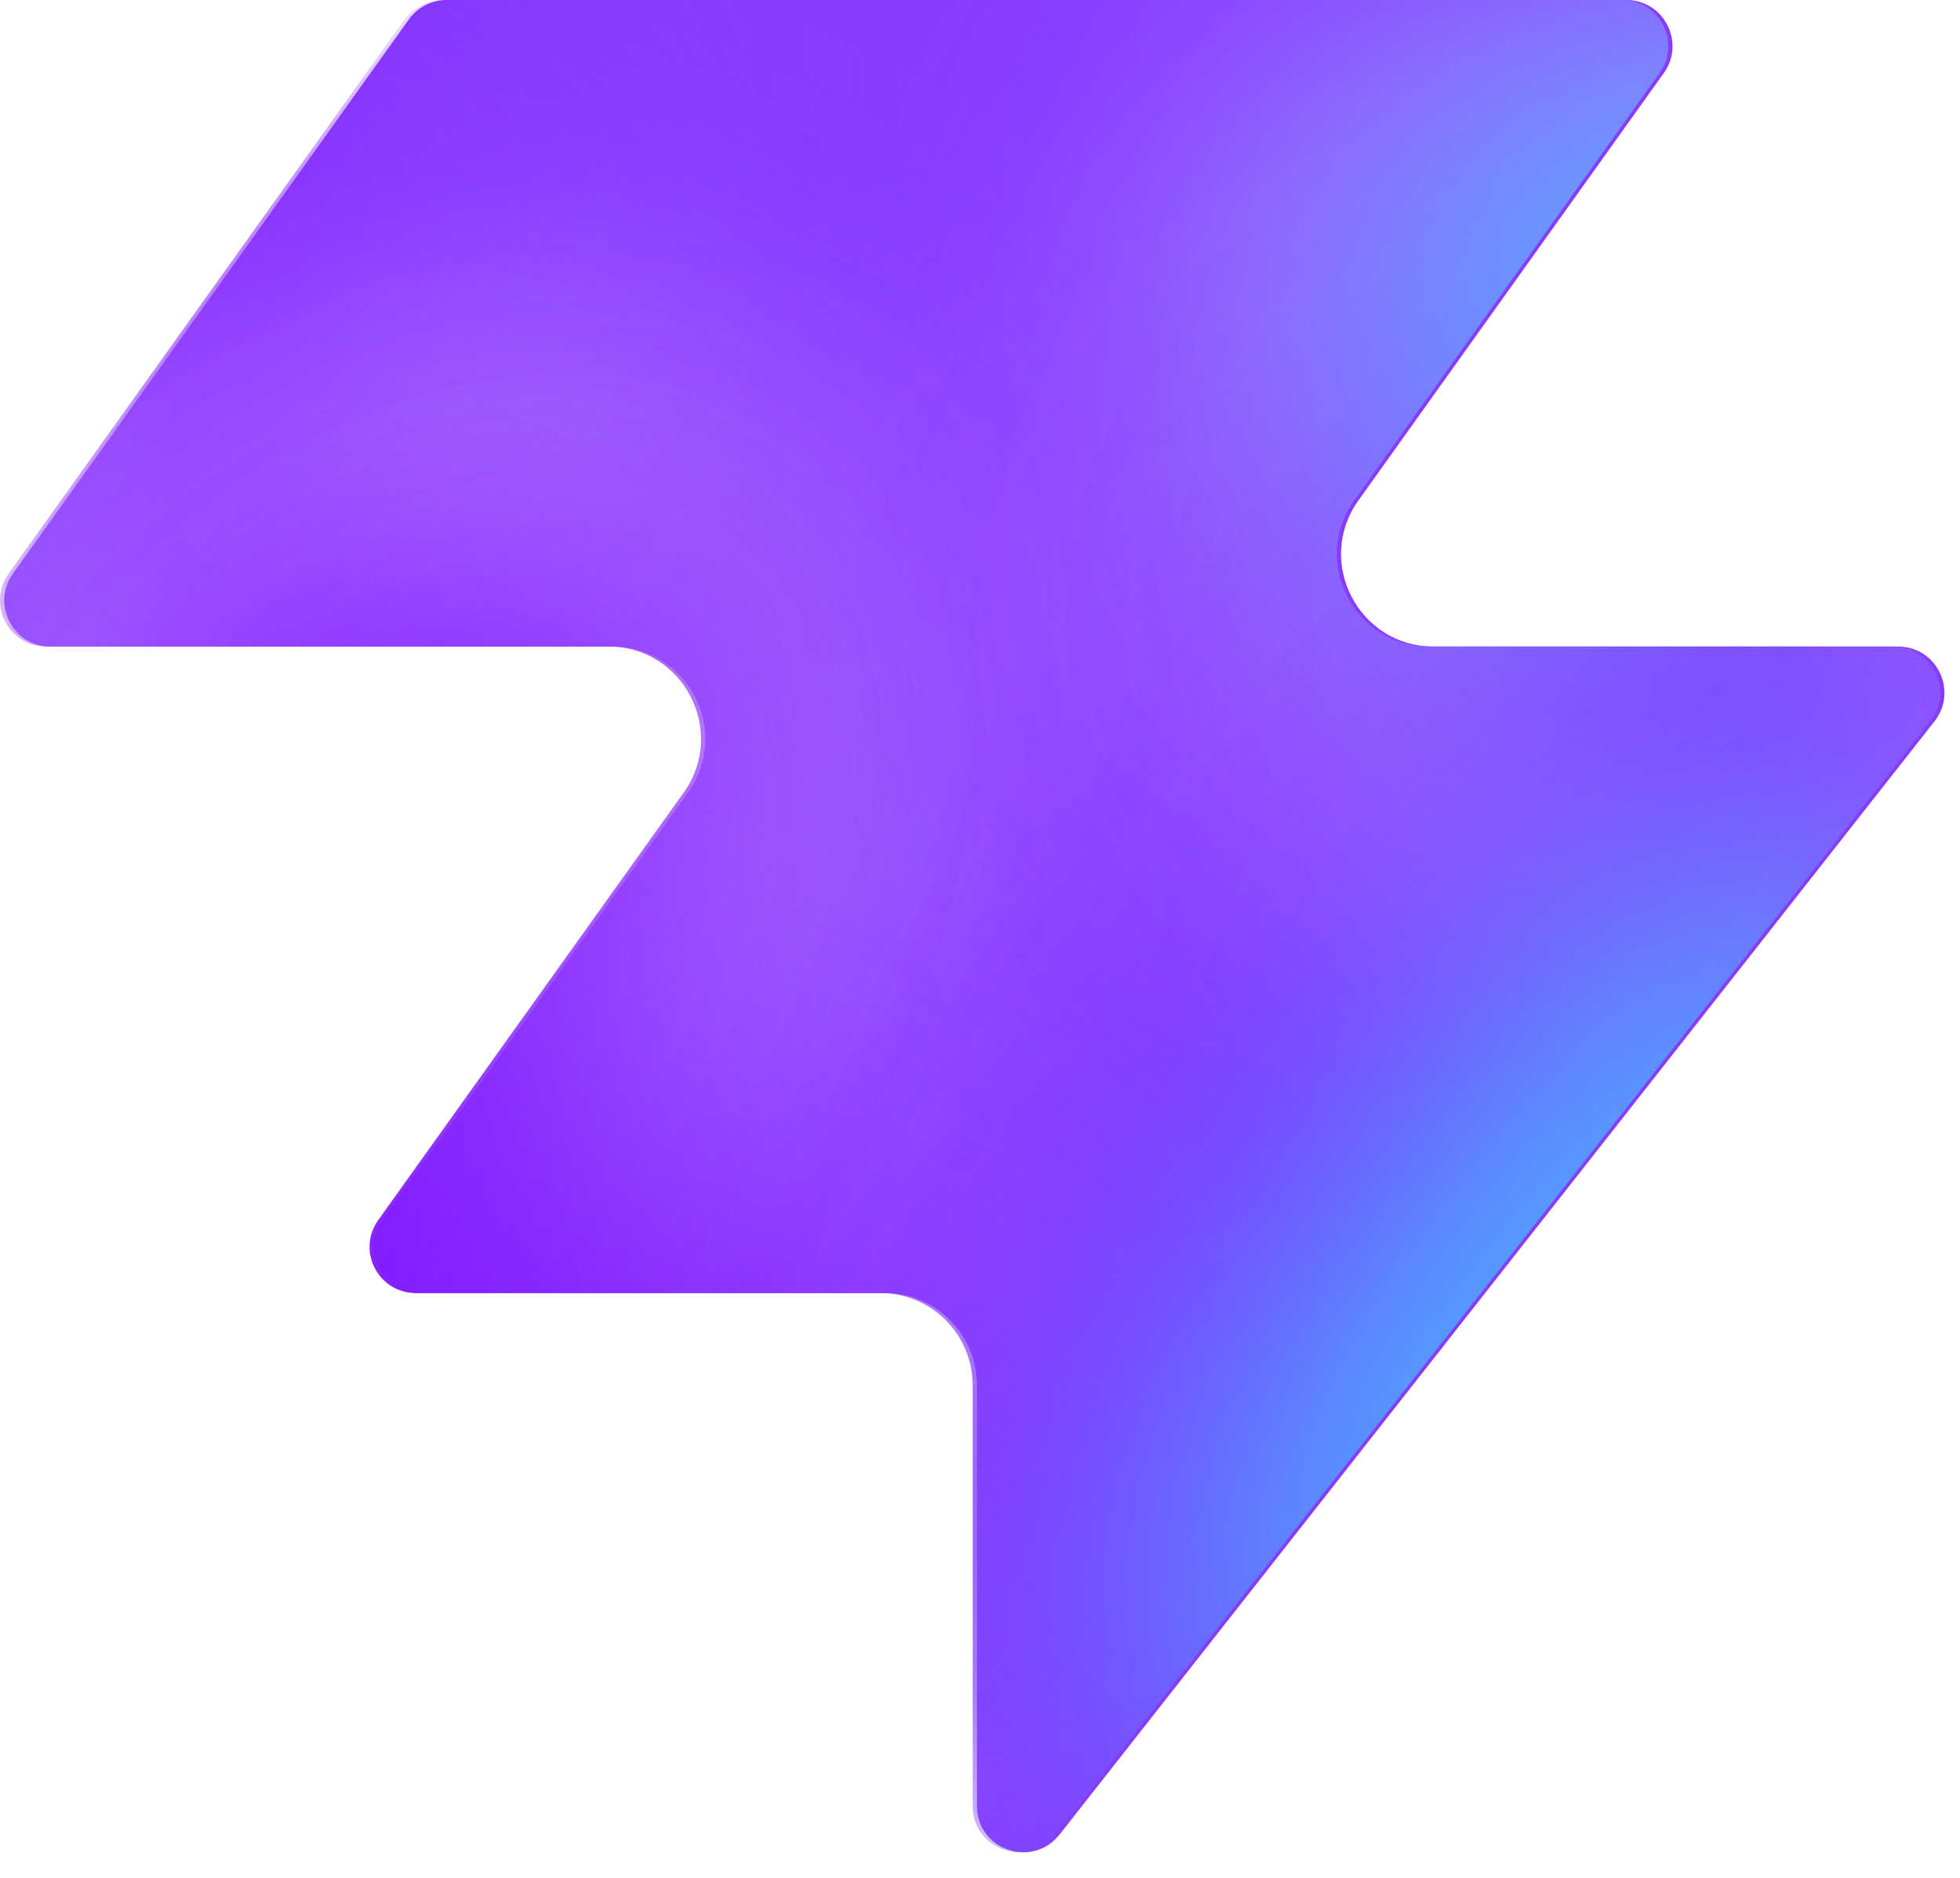
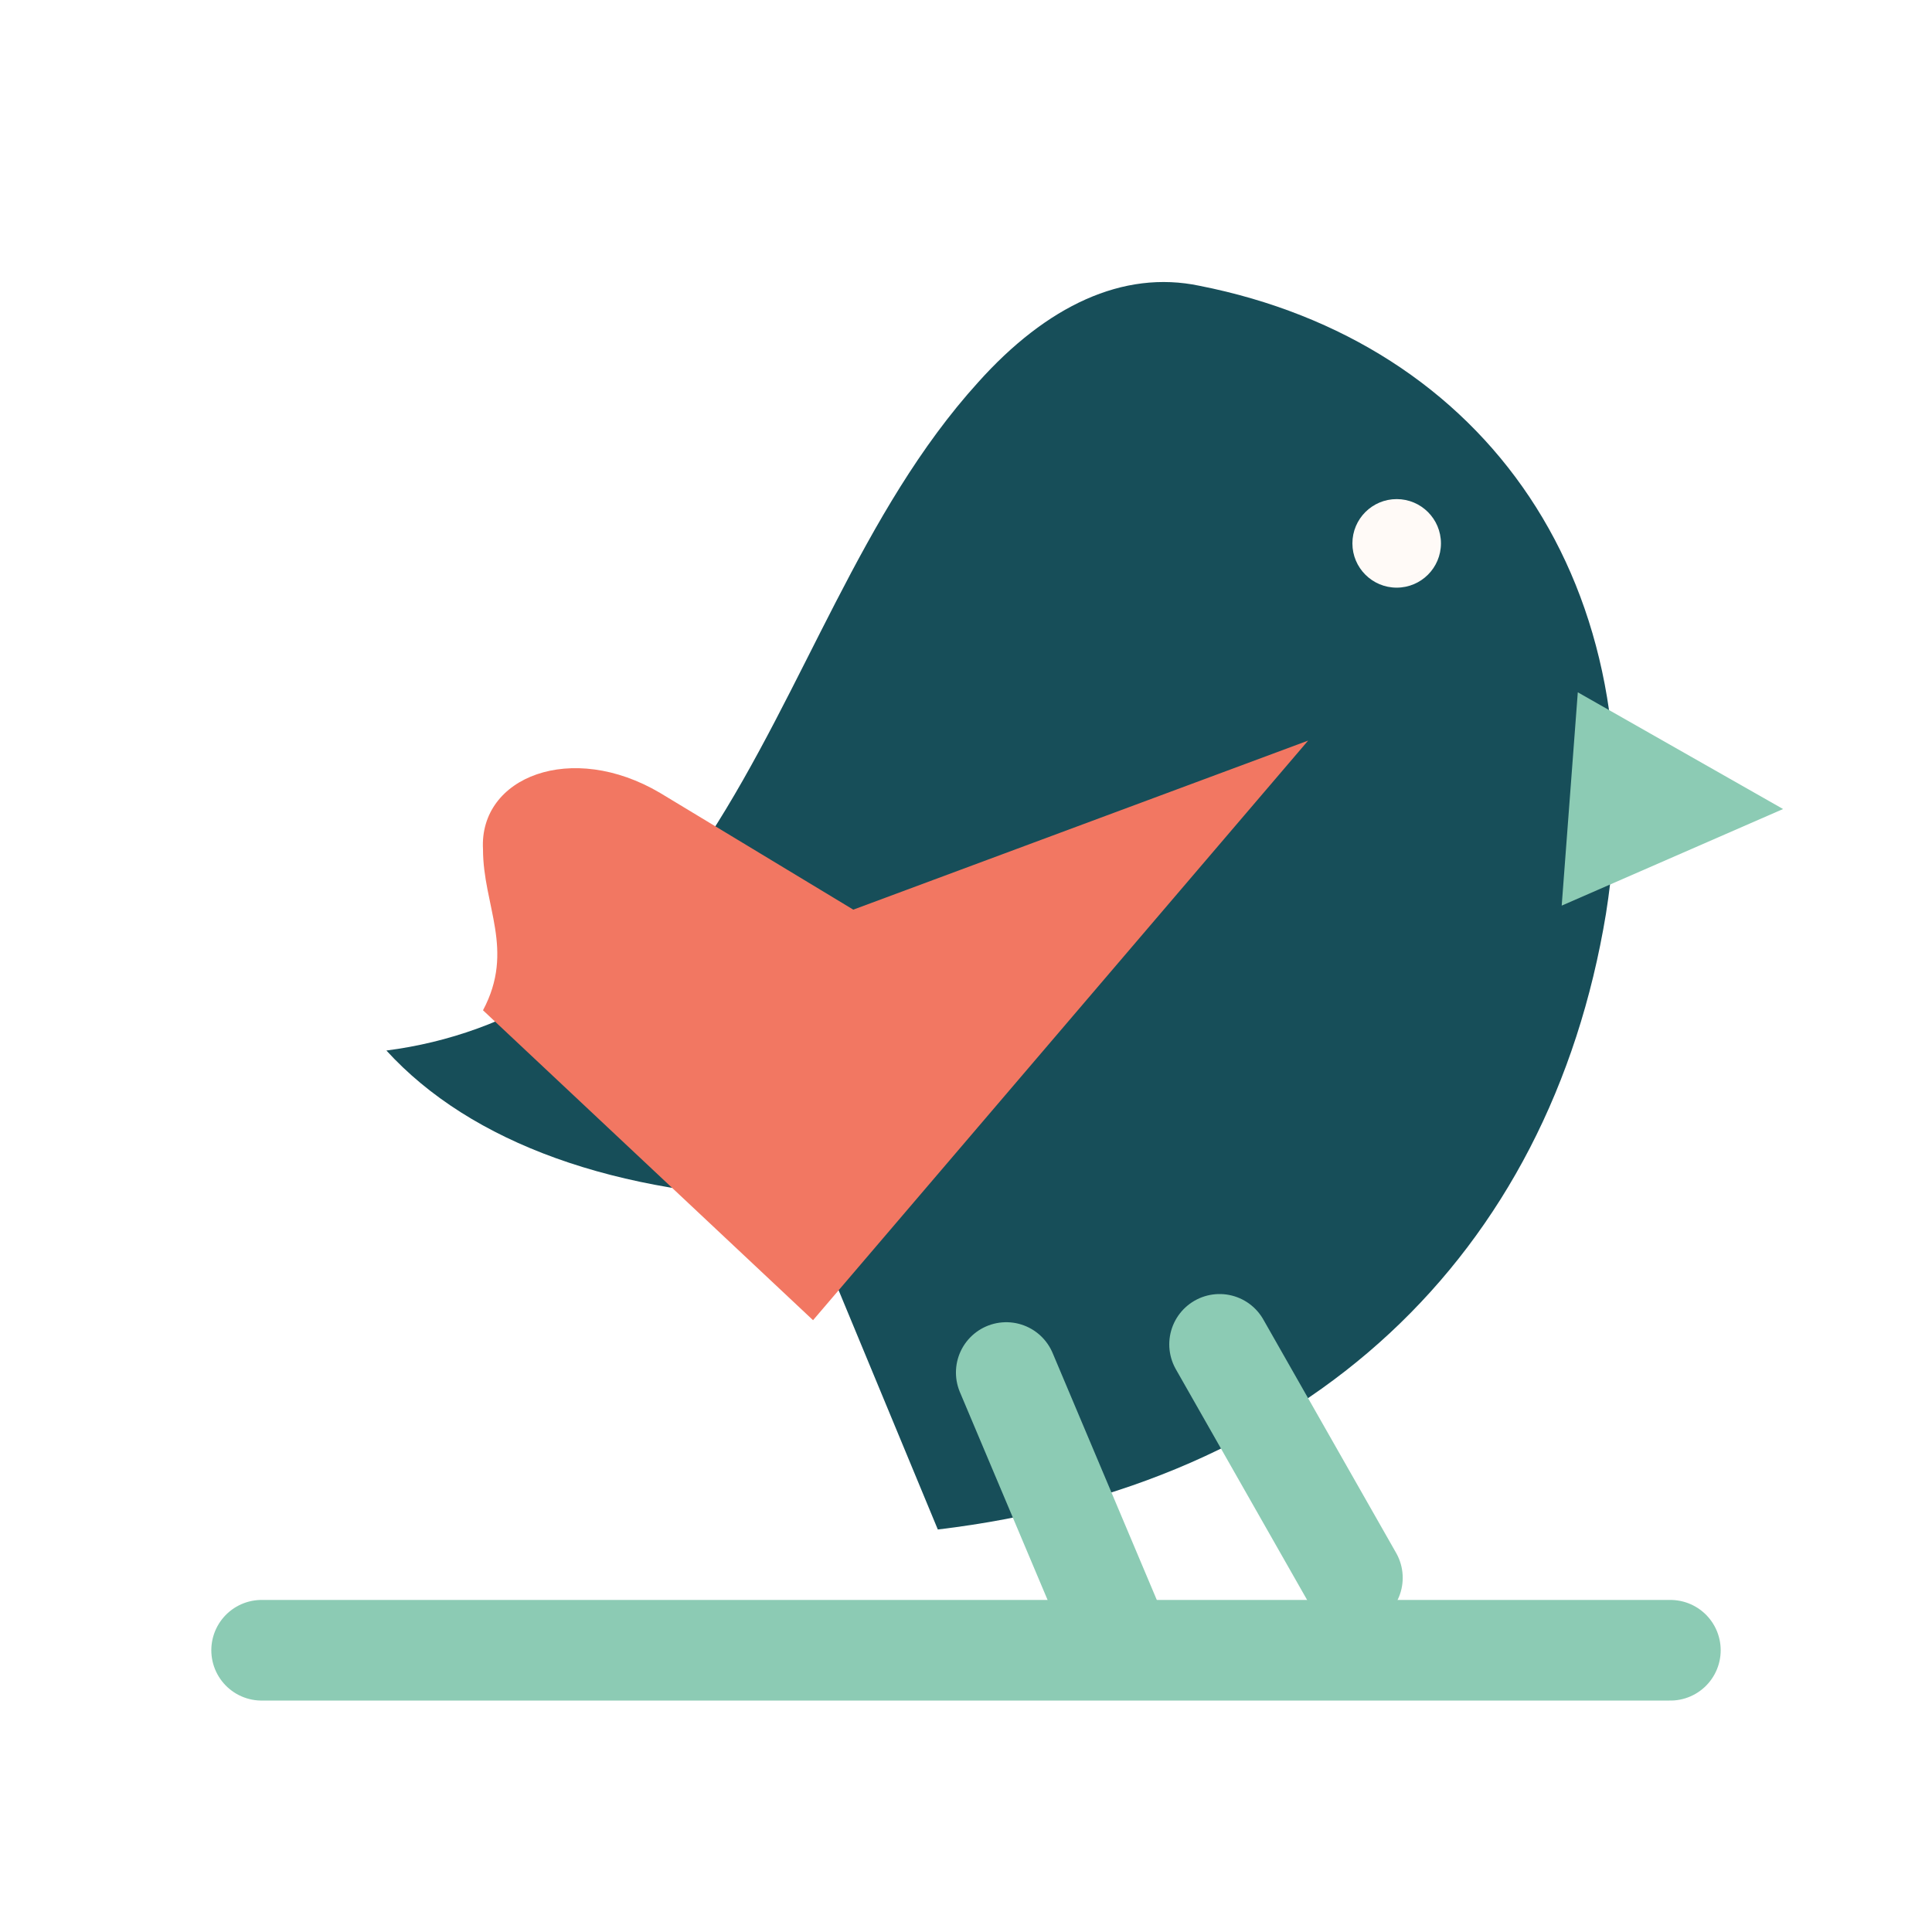
- <svg xmlns="http://www.w3.org/2000/svg" width="48" height="46" fill="none" viewBox="0 0 48 46">
-   <path fill="#863bff" d="M25.946 44.938c-.664.845-2.021.375-2.021-.698V33.937a2.26 2.26 0 0 0-2.262-2.262H10.287c-.92 0-1.456-1.04-.92-1.788l7.48-10.471c1.07-1.497 0-3.578-1.842-3.578H1.237c-.92 0-1.456-1.04-.92-1.788L10.013.474c.214-.297.556-.474.92-.474h28.894c.92 0 1.456 1.04.92 1.788l-7.48 10.471c-1.07 1.498 0 3.579 1.842 3.579h11.377c.943 0 1.473 1.088.89 1.83L25.947 44.94z" style="fill:#863bff;fill:color(display-p3 .525 .23 1);fill-opacity:1" />
-   <mask id="a" width="48" height="46" x="0" y="0" maskUnits="userSpaceOnUse" style="mask-type:alpha">
-     <path fill="#000" d="M25.842 44.938c-.664.844-2.021.375-2.021-.698V33.937a2.26 2.26 0 0 0-2.262-2.262H10.183c-.92 0-1.456-1.04-.92-1.788l7.48-10.471c1.07-1.498 0-3.579-1.842-3.579H1.133c-.92 0-1.456-1.04-.92-1.787L9.91.473c.214-.297.556-.474.92-.474h28.894c.92 0 1.456 1.04.92 1.788l-7.48 10.471c-1.07 1.498 0 3.578 1.842 3.578h11.377c.943 0 1.473 1.088.89 1.832L25.843 44.94z" style="fill:#000;fill-opacity:1" />
-   </mask>
-   <g mask="url(#a)">
-     <g filter="url(#b)">
-       <ellipse cx="5.508" cy="14.704" fill="#ede6ff" rx="5.508" ry="14.704" style="fill:#ede6ff;fill:color(display-p3 .927 .903 1);fill-opacity:1" transform="matrix(.00324 1 1 -.00324 -4.47 31.516)" />
-     </g>
-     <g filter="url(#c)">
-       <ellipse cx="10.399" cy="29.851" fill="#ede6ff" rx="10.399" ry="29.851" style="fill:#ede6ff;fill:color(display-p3 .927 .903 1);fill-opacity:1" transform="matrix(.00324 1 1 -.00324 -39.328 7.883)" />
-     </g>
-     <g filter="url(#d)">
-       <ellipse cx="5.508" cy="30.487" fill="#7e14ff" rx="5.508" ry="30.487" style="fill:#7e14ff;fill:color(display-p3 .492 .077 1);fill-opacity:1" transform="rotate(89.814 -25.913 -14.639)scale(1 -1)" />
-     </g>
-     <g filter="url(#e)">
-       <ellipse cx="5.508" cy="30.599" fill="#7e14ff" rx="5.508" ry="30.599" style="fill:#7e14ff;fill:color(display-p3 .492 .077 1);fill-opacity:1" transform="rotate(89.814 -32.644 -3.334)scale(1 -1)" />
-     </g>
-     <g filter="url(#f)">
-       <ellipse cx="5.508" cy="30.599" fill="#7e14ff" rx="5.508" ry="30.599" style="fill:#7e14ff;fill:color(display-p3 .492 .077 1);fill-opacity:1" transform="matrix(.00324 1 1 -.00324 -34.34 30.47)" />
-     </g>
-     <g filter="url(#g)">
-       <ellipse cx="14.072" cy="22.078" fill="#ede6ff" rx="14.072" ry="22.078" style="fill:#ede6ff;fill:color(display-p3 .927 .903 1);fill-opacity:1" transform="rotate(93.35 24.506 48.493)scale(-1 1)" />
-     </g>
-     <g filter="url(#h)">
-       <ellipse cx="3.47" cy="21.501" fill="#7e14ff" rx="3.47" ry="21.501" style="fill:#7e14ff;fill:color(display-p3 .492 .077 1);fill-opacity:1" transform="rotate(89.009 28.708 47.59)scale(-1 1)" />
-     </g>
-     <g filter="url(#i)">
-       <ellipse cx="3.47" cy="21.501" fill="#7e14ff" rx="3.47" ry="21.501" style="fill:#7e14ff;fill:color(display-p3 .492 .077 1);fill-opacity:1" transform="rotate(89.009 28.708 47.59)scale(-1 1)" />
-     </g>
-     <g filter="url(#j)">
-       <ellipse cx=".387" cy="8.972" fill="#7e14ff" rx="4.407" ry="29.108" style="fill:#7e14ff;fill:color(display-p3 .492 .077 1);fill-opacity:1" transform="rotate(39.51 .387 8.972)" />
-     </g>
-     <g filter="url(#k)">
-       <ellipse cx="47.523" cy="-6.092" fill="#7e14ff" rx="4.407" ry="29.108" style="fill:#7e14ff;fill:color(display-p3 .492 .077 1);fill-opacity:1" transform="rotate(37.892 47.523 -6.092)" />
-     </g>
-     <g filter="url(#l)">
-       <ellipse cx="41.412" cy="6.333" fill="#47bfff" rx="5.971" ry="9.665" style="fill:#47bfff;fill:color(display-p3 .28 .748 1);fill-opacity:1" transform="rotate(37.892 41.412 6.333)" />
-     </g>
-     <g filter="url(#m)">
-       <ellipse cx="-1.879" cy="38.332" fill="#7e14ff" rx="4.407" ry="29.108" style="fill:#7e14ff;fill:color(display-p3 .492 .077 1);fill-opacity:1" transform="rotate(37.892 -1.88 38.332)" />
-     </g>
-     <g filter="url(#n)">
-       <ellipse cx="-1.879" cy="38.332" fill="#7e14ff" rx="4.407" ry="29.108" style="fill:#7e14ff;fill:color(display-p3 .492 .077 1);fill-opacity:1" transform="rotate(37.892 -1.88 38.332)" />
-     </g>
-     <g filter="url(#o)">
-       <ellipse cx="35.651" cy="29.907" fill="#7e14ff" rx="4.407" ry="29.108" style="fill:#7e14ff;fill:color(display-p3 .492 .077 1);fill-opacity:1" transform="rotate(37.892 35.651 29.907)" />
-     </g>
-     <g filter="url(#p)">
-       <ellipse cx="38.418" cy="32.4" fill="#47bfff" rx="5.971" ry="15.297" style="fill:#47bfff;fill:color(display-p3 .28 .748 1);fill-opacity:1" transform="rotate(37.892 38.418 32.4)" />
-     </g>
-   </g>
-   <defs>
-     <filter id="b" width="60.045" height="41.654" x="-19.77" y="16.149" color-interpolation-filters="sRGB" filterUnits="userSpaceOnUse">
-       <feFlood flood-opacity="0" result="BackgroundImageFix" />
-       <feBlend in="SourceGraphic" in2="BackgroundImageFix" result="shape" />
-       <feGaussianBlur result="effect1_foregroundBlur_2002_17158" stdDeviation="7.659" />
-     </filter>
-     <filter id="c" width="90.34" height="51.437" x="-54.613" y="-7.533" color-interpolation-filters="sRGB" filterUnits="userSpaceOnUse">
-       <feFlood flood-opacity="0" result="BackgroundImageFix" />
-       <feBlend in="SourceGraphic" in2="BackgroundImageFix" result="shape" />
-       <feGaussianBlur result="effect1_foregroundBlur_2002_17158" stdDeviation="7.659" />
-     </filter>
-     <filter id="d" width="79.355" height="29.4" x="-49.64" y="2.03" color-interpolation-filters="sRGB" filterUnits="userSpaceOnUse">
-       <feFlood flood-opacity="0" result="BackgroundImageFix" />
-       <feBlend in="SourceGraphic" in2="BackgroundImageFix" result="shape" />
-       <feGaussianBlur result="effect1_foregroundBlur_2002_17158" stdDeviation="4.596" />
-     </filter>
-     <filter id="e" width="79.579" height="29.4" x="-45.045" y="20.029" color-interpolation-filters="sRGB" filterUnits="userSpaceOnUse">
-       <feFlood flood-opacity="0" result="BackgroundImageFix" />
-       <feBlend in="SourceGraphic" in2="BackgroundImageFix" result="shape" />
-       <feGaussianBlur result="effect1_foregroundBlur_2002_17158" stdDeviation="4.596" />
-     </filter>
-     <filter id="f" width="79.579" height="29.4" x="-43.513" y="21.178" color-interpolation-filters="sRGB" filterUnits="userSpaceOnUse">
-       <feFlood flood-opacity="0" result="BackgroundImageFix" />
-       <feBlend in="SourceGraphic" in2="BackgroundImageFix" result="shape" />
-       <feGaussianBlur result="effect1_foregroundBlur_2002_17158" stdDeviation="4.596" />
-     </filter>
-     <filter id="g" width="74.749" height="58.852" x="15.756" y="-17.901" color-interpolation-filters="sRGB" filterUnits="userSpaceOnUse">
-       <feFlood flood-opacity="0" result="BackgroundImageFix" />
-       <feBlend in="SourceGraphic" in2="BackgroundImageFix" result="shape" />
-       <feGaussianBlur result="effect1_foregroundBlur_2002_17158" stdDeviation="7.659" />
-     </filter>
-     <filter id="h" width="61.377" height="25.362" x="23.548" y="2.284" color-interpolation-filters="sRGB" filterUnits="userSpaceOnUse">
-       <feFlood flood-opacity="0" result="BackgroundImageFix" />
-       <feBlend in="SourceGraphic" in2="BackgroundImageFix" result="shape" />
-       <feGaussianBlur result="effect1_foregroundBlur_2002_17158" stdDeviation="4.596" />
-     </filter>
-     <filter id="i" width="61.377" height="25.362" x="23.548" y="2.284" color-interpolation-filters="sRGB" filterUnits="userSpaceOnUse">
-       <feFlood flood-opacity="0" result="BackgroundImageFix" />
-       <feBlend in="SourceGraphic" in2="BackgroundImageFix" result="shape" />
-       <feGaussianBlur result="effect1_foregroundBlur_2002_17158" stdDeviation="4.596" />
-     </filter>
-     <filter id="j" width="56.045" height="63.649" x="-27.636" y="-22.853" color-interpolation-filters="sRGB" filterUnits="userSpaceOnUse">
-       <feFlood flood-opacity="0" result="BackgroundImageFix" />
-       <feBlend in="SourceGraphic" in2="BackgroundImageFix" result="shape" />
-       <feGaussianBlur result="effect1_foregroundBlur_2002_17158" stdDeviation="4.596" />
-     </filter>
-     <filter id="k" width="54.814" height="64.646" x="20.116" y="-38.415" color-interpolation-filters="sRGB" filterUnits="userSpaceOnUse">
-       <feFlood flood-opacity="0" result="BackgroundImageFix" />
-       <feBlend in="SourceGraphic" in2="BackgroundImageFix" result="shape" />
-       <feGaussianBlur result="effect1_foregroundBlur_2002_17158" stdDeviation="4.596" />
-     </filter>
-     <filter id="l" width="33.541" height="35.313" x="24.641" y="-11.323" color-interpolation-filters="sRGB" filterUnits="userSpaceOnUse">
-       <feFlood flood-opacity="0" result="BackgroundImageFix" />
-       <feBlend in="SourceGraphic" in2="BackgroundImageFix" result="shape" />
-       <feGaussianBlur result="effect1_foregroundBlur_2002_17158" stdDeviation="4.596" />
-     </filter>
-     <filter id="m" width="54.814" height="64.646" x="-29.286" y="6.009" color-interpolation-filters="sRGB" filterUnits="userSpaceOnUse">
-       <feFlood flood-opacity="0" result="BackgroundImageFix" />
-       <feBlend in="SourceGraphic" in2="BackgroundImageFix" result="shape" />
-       <feGaussianBlur result="effect1_foregroundBlur_2002_17158" stdDeviation="4.596" />
-     </filter>
-     <filter id="n" width="54.814" height="64.646" x="-29.286" y="6.009" color-interpolation-filters="sRGB" filterUnits="userSpaceOnUse">
-       <feFlood flood-opacity="0" result="BackgroundImageFix" />
-       <feBlend in="SourceGraphic" in2="BackgroundImageFix" result="shape" />
-       <feGaussianBlur result="effect1_foregroundBlur_2002_17158" stdDeviation="4.596" />
-     </filter>
-     <filter id="o" width="54.814" height="64.646" x="8.244" y="-2.416" color-interpolation-filters="sRGB" filterUnits="userSpaceOnUse">
-       <feFlood flood-opacity="0" result="BackgroundImageFix" />
-       <feBlend in="SourceGraphic" in2="BackgroundImageFix" result="shape" />
-       <feGaussianBlur result="effect1_foregroundBlur_2002_17158" stdDeviation="4.596" />
-     </filter>
-     <filter id="p" width="39.409" height="43.623" x="18.713" y="10.588" color-interpolation-filters="sRGB" filterUnits="userSpaceOnUse">
-       <feFlood flood-opacity="0" result="BackgroundImageFix" />
-       <feBlend in="SourceGraphic" in2="BackgroundImageFix" result="shape" />
-       <feGaussianBlur result="effect1_foregroundBlur_2002_17158" stdDeviation="4.596" />
-     </filter>
-   </defs>
+ <svg xmlns="http://www.w3.org/2000/svg" viewBox="0 0 48 48" role="img" aria-label="Finch">
+   <path fill="#174e59" d="M29.8 7.1c7.1 1.4 11.4 7.4 10.1 15.6-1.4 8.5-7.4 14.2-16.6 15.3l-3.4-8.2c-4.6-.1-8.2-1.4-10.3-3.7 3.1-.4 5.9-2.1 8-5.3 2.4-3.7 3.8-8.1 6.7-11.3 1.7-1.9 3.6-2.8 5.5-2.4Z" />
+   <path fill="#f27762" d="m12 25.1 8.2 7.7 12.3-14.4-11.3 4.2-4.8-2.9c-2.2-1.3-4.5-.4-4.4 1.4 0 1.4.8 2.5 0 4Z" />
+   <path fill="#8ccbb4" d="m39.2 17.2 5.1 2.9-5.5 2.4Z" />
+   <path fill="none" stroke="#8ccbb4" stroke-linecap="round" stroke-width="2.5" d="m25 34.1 2.7 6.4M30.3 33.4l3.3 5.8" />
+   <path fill="none" stroke="#8ccbb4" stroke-linecap="round" stroke-width="2.5" d="M6.5 41h35" />
+   <circle fill="#fffaf7" cx="34.7" cy="13.5" r="1.1" />
</svg>
